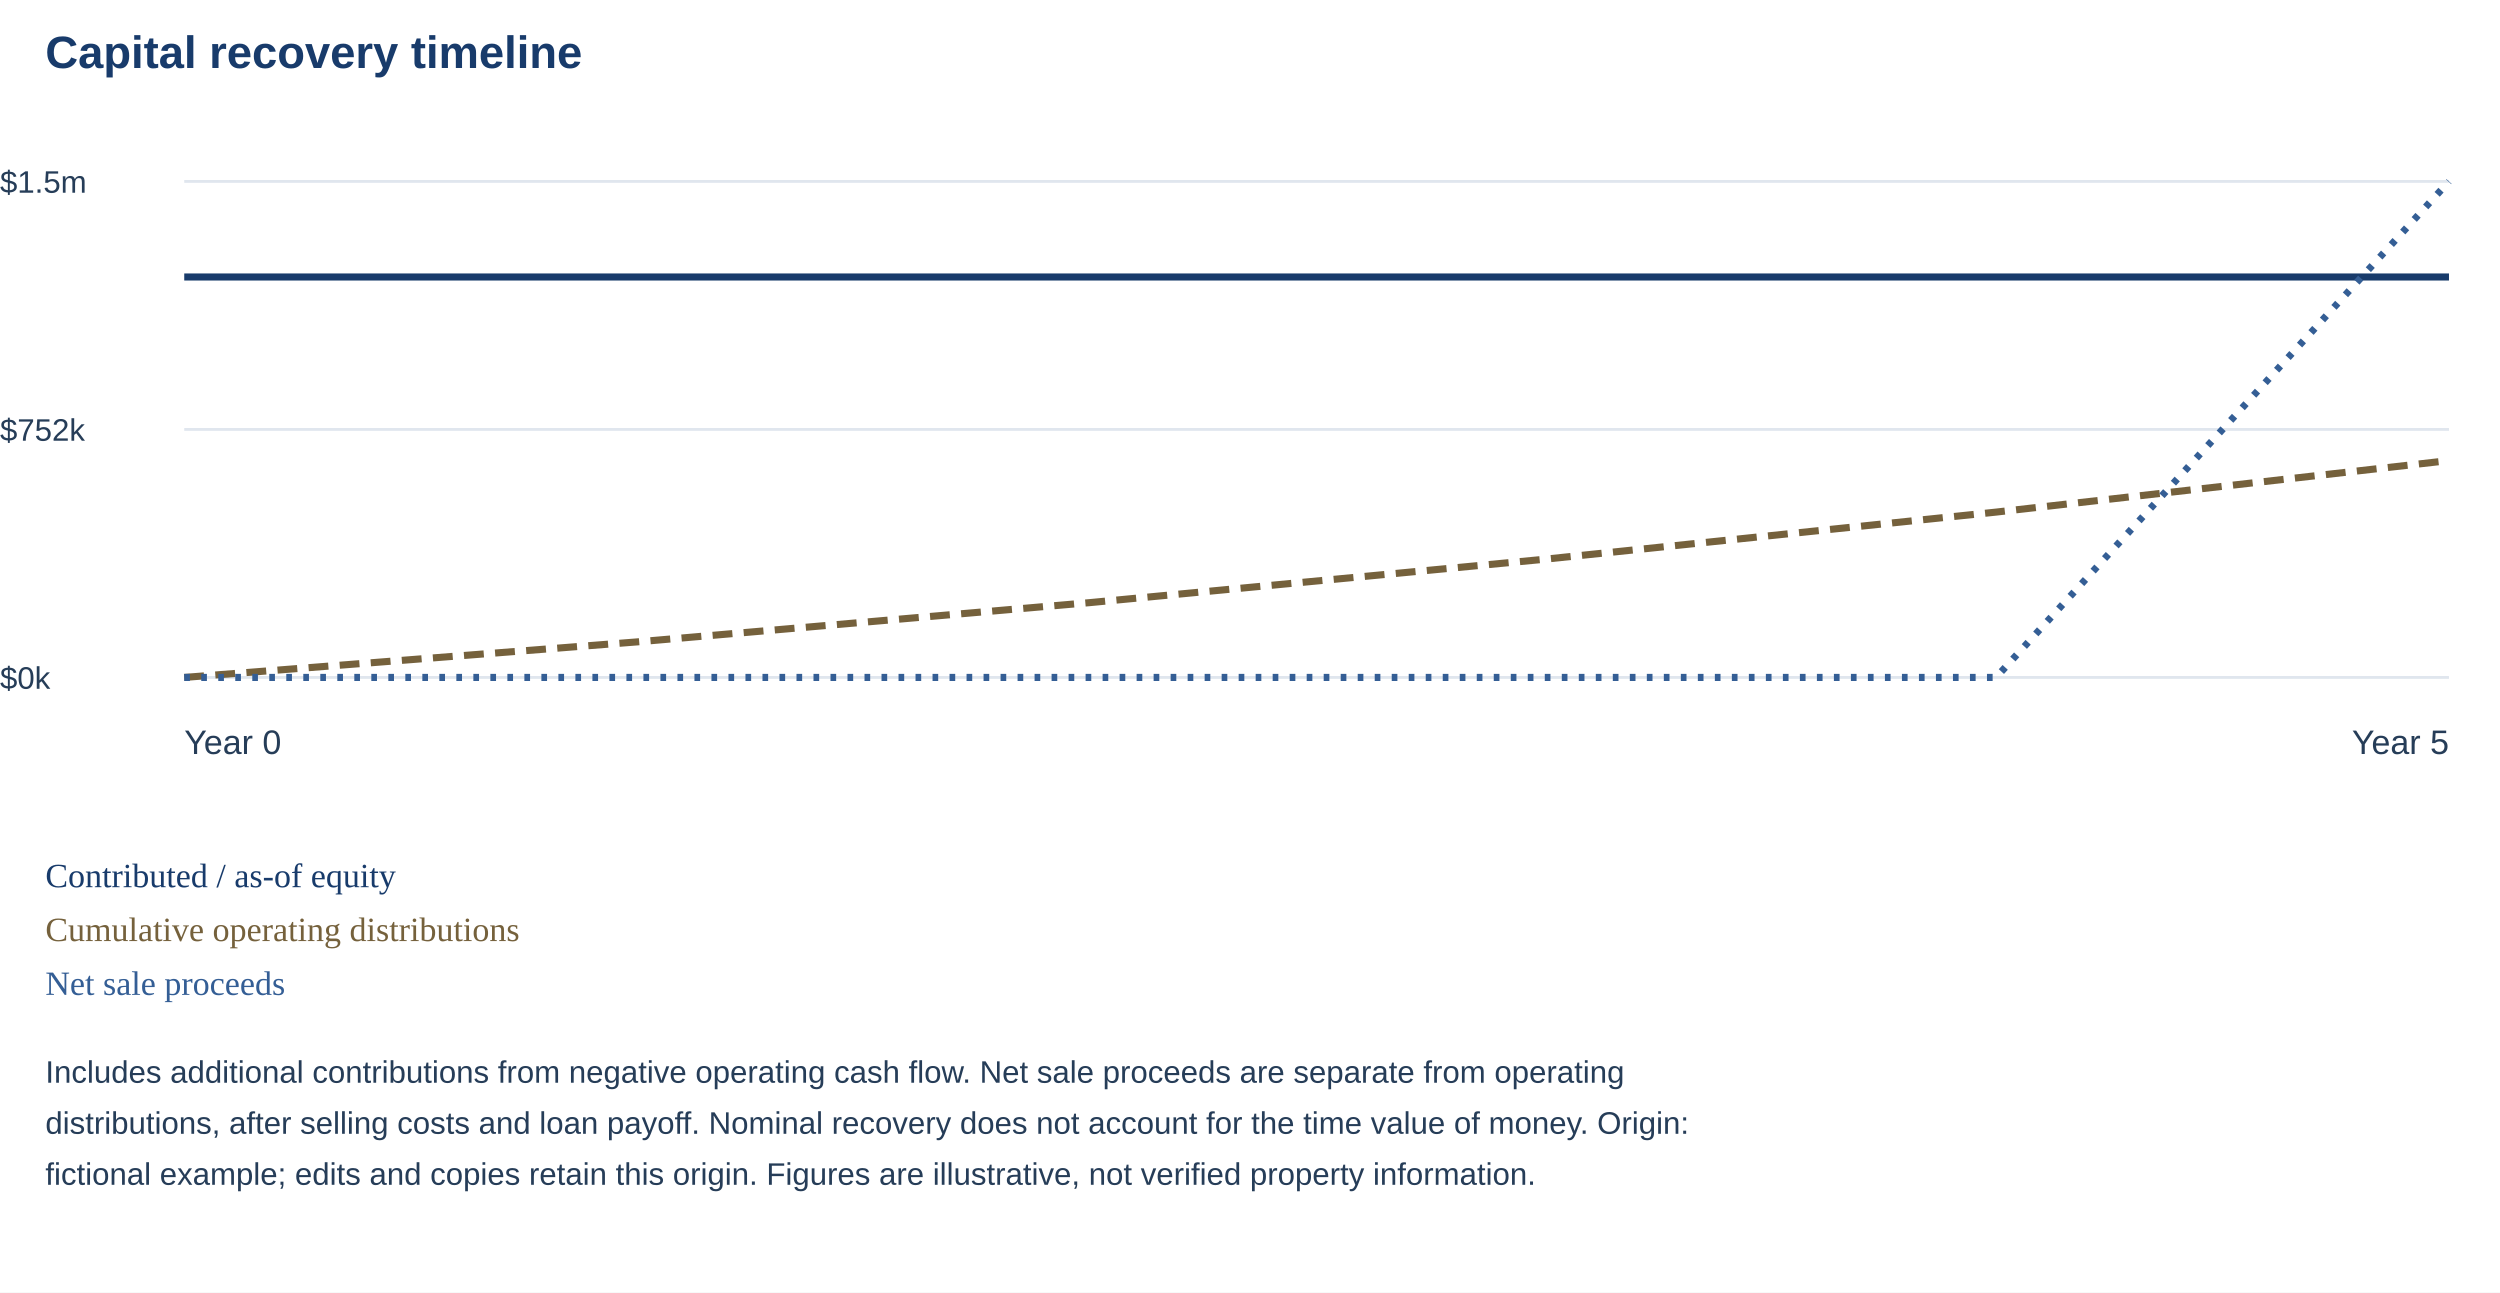
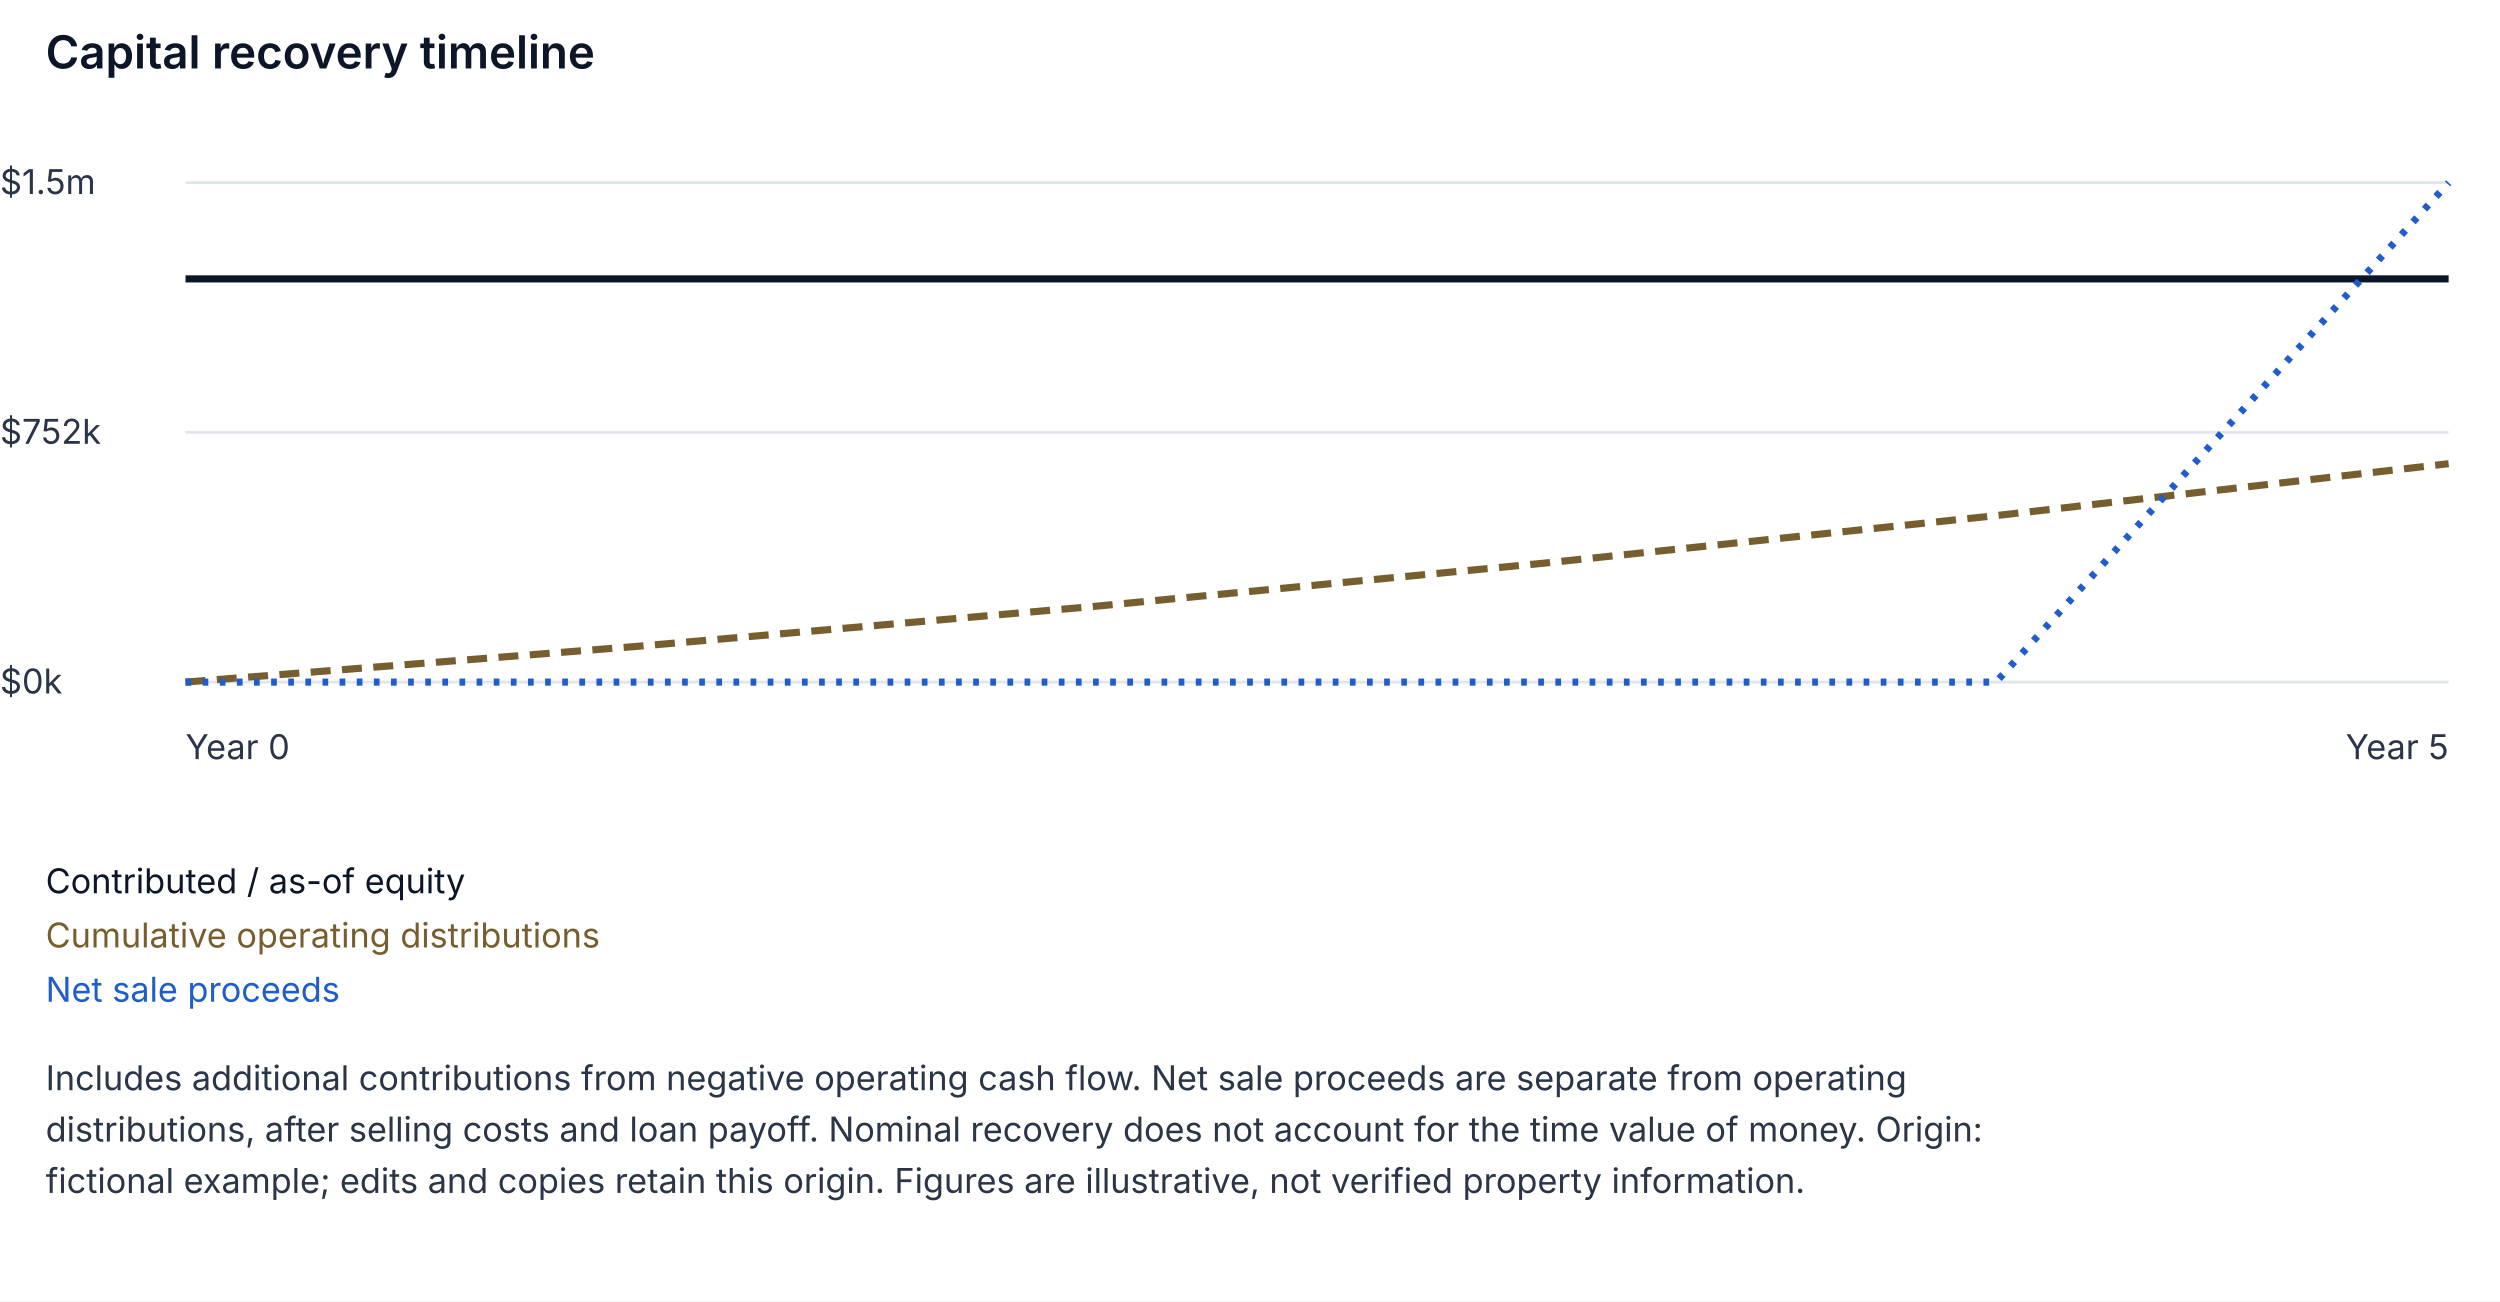
- <svg xmlns="http://www.w3.org/2000/svg" width="882" height="456" viewBox="0 0 882 456">
-   <rect width="100%" height="100%" fill="white" />
-   <text x="16" y="24" font-family="Arial,sans-serif" font-size="16" font-weight="bold" fill="#183b6b">Capital recovery timeline</text>
+ <svg xmlns="http://www.w3.org/2000/svg" font-family="-apple-system, BlinkMacSystemFont, &quot;SF Pro Text&quot;, &quot;Segoe UI Variable Text&quot;, &quot;Segoe UI&quot;, Inter, sans-serif" width="876" height="456" viewBox="0 0 876 456">
+   <rect width="100%" height="100%" fill="#ffffff" />
+   <text x="16" y="24" font-family="-apple-system, BlinkMacSystemFont, &quot;SF Pro Text&quot;, &quot;Segoe UI Variable Text&quot;, &quot;Segoe UI&quot;, Inter, sans-serif" font-size="16px" font-weight="600" fill="#0d1628">Capital recovery timeline</text>
  <g transform="translate(0 34)">
-     <svg viewBox="0 0 882 255" role="img" aria-label="Capital recovery timeline; inspect any period using the control or data table below." font-family="Arial,sans-serif" font-size="12" fill="#263d58" width="882" height="255">
-       <rect width="882" height="255" fill="white" />
+     <svg viewBox="0 0 876 255" role="img" aria-label="Capital recovery timeline; inspect any period using the control or data table below." font-family="-apple-system, BlinkMacSystemFont, &quot;SF Pro Text&quot;, &quot;Segoe UI Variable Text&quot;, &quot;Segoe UI&quot;, Inter, sans-serif" font-size="12px" fill="rgb(42, 53, 71)" width="876" height="255">
+       <rect width="876" height="255" fill="rgb(255, 255, 255)" />
      <g>
-         <line x1="65" x2="864" y1="205" y2="205" stroke="#e0e6ee" />
-         <text x="0" y="209" font-size="11">$0k</text>
+         <line x1="65" x2="858" y1="205" y2="205" stroke="rgb(226, 230, 236)" />
+         <text x="0" y="209" font-size="12px">$0k</text>
      </g>
      <g>
-         <line x1="65" x2="864" y1="117.5" y2="117.5" stroke="#e0e6ee" />
-         <text x="0" y="121.5" font-size="11">$752k</text>
+         <line x1="65" x2="858" y1="117.5" y2="117.5" stroke="rgb(226, 230, 236)" />
+         <text x="0" y="121.5" font-size="12px">$752k</text>
      </g>
      <g>
-         <line x1="65" x2="864" y1="30" y2="30" stroke="#e0e6ee" />
-         <text x="0" y="34" font-size="11">$1.5m</text>
+         <line x1="65" x2="858" y1="30" y2="30" stroke="rgb(226, 230, 236)" />
+         <text x="0" y="34" font-size="12px">$1.5m</text>
      </g>
-       <path d="M 65 63.723 L 224.8 63.723 L 384.6 63.723 L 544.4 63.723 L 704.2 63.723 L 864 63.723" stroke="#183b6b" stroke-width="2.5" fill="none" />
-       <path d="M 65 205 L 224.8 192.458 L 384.6 178.595 L 544.4 163.352 L 704.2 146.669 L 864 128.48" stroke="#75613c" stroke-width="2.5" stroke-dasharray="7 4" fill="none" />
-       <path d="M 65 205 L 224.8 205 L 384.6 205 L 544.4 205 L 704.2 205 L 864 30" stroke="#345e95" stroke-width="2.5" stroke-dasharray="2 4" fill="none" />
+       <path d="M 65 63.723 L 223.6 63.723 L 382.2 63.723 L 540.8 63.723 L 699.4 63.723 L 858 63.723" stroke="rgb(13, 22, 40)" stroke-width="2.5" fill="none" />
+       <path d="M 65 205 L 223.6 192.458 L 382.2 178.595 L 540.8 163.352 L 699.4 146.669 L 858 128.48" stroke="rgb(119, 94, 46)" stroke-width="2.5" stroke-dasharray="7 4" fill="none" />
+       <path d="M 65 205 L 223.6 205 L 382.2 205 L 540.8 205 L 699.4 205 L 858 30" stroke="rgb(31, 92, 204)" stroke-width="2.5" stroke-dasharray="2 4" fill="none" />
      <text x="65" y="232" text-anchor="start">Year 0</text>
-       <text x="864" y="232" text-anchor="end">Year 5</text>
+       <text x="858" y="232" text-anchor="end">Year 5</text>
    </svg>
  </g>
-   <text x="16" y="313" fill="#183b6b" font-size="12">Contributed / as-of equity</text>
-   <text x="16" y="332" fill="#75613c" font-size="12">Cumulative operating distributions</text>
-   <text x="16" y="351" fill="#345e95" font-size="12">Net sale proceeds</text>
-   <text x="16" y="382" font-family="Arial,sans-serif" font-size="11" fill="#263d58">Includes additional contributions from negative operating cash flow. Net sale proceeds are separate from operating </text>
-   <text x="16" y="400" font-family="Arial,sans-serif" font-size="11" fill="#263d58">distributions, after selling costs and loan payoff. Nominal recovery does not account for the time value of money. Origin: </text>
-   <text x="16" y="418" font-family="Arial,sans-serif" font-size="11" fill="#263d58">fictional example; edits and copies retain this origin. Figures are illustrative, not verified property information. </text>
+   <text x="16" y="313" fill="#0d1628" font-size="12px">Contributed / as-of equity</text>
+   <text x="16" y="332" fill="#775e2e" font-size="12px">Cumulative operating distributions</text>
+   <text x="16" y="351" fill="#1f5ccc" font-size="12px">Net sale proceeds</text>
+   <text x="16" y="382" font-family="-apple-system, BlinkMacSystemFont, &quot;SF Pro Text&quot;, &quot;Segoe UI Variable Text&quot;, &quot;Segoe UI&quot;, Inter, sans-serif" font-size="12px" fill="#2a3547">Includes additional contributions from negative operating cash flow. Net sale proceeds are separate from operating </text>
+   <text x="16" y="400" font-family="-apple-system, BlinkMacSystemFont, &quot;SF Pro Text&quot;, &quot;Segoe UI Variable Text&quot;, &quot;Segoe UI&quot;, Inter, sans-serif" font-size="12px" fill="#2a3547">distributions, after selling costs and loan payoff. Nominal recovery does not account for the time value of money. Origin: </text>
+   <text x="16" y="418" font-family="-apple-system, BlinkMacSystemFont, &quot;SF Pro Text&quot;, &quot;Segoe UI Variable Text&quot;, &quot;Segoe UI&quot;, Inter, sans-serif" font-size="12px" fill="#2a3547">fictional example; edits and copies retain this origin. Figures are illustrative, not verified property information. </text>
</svg>
